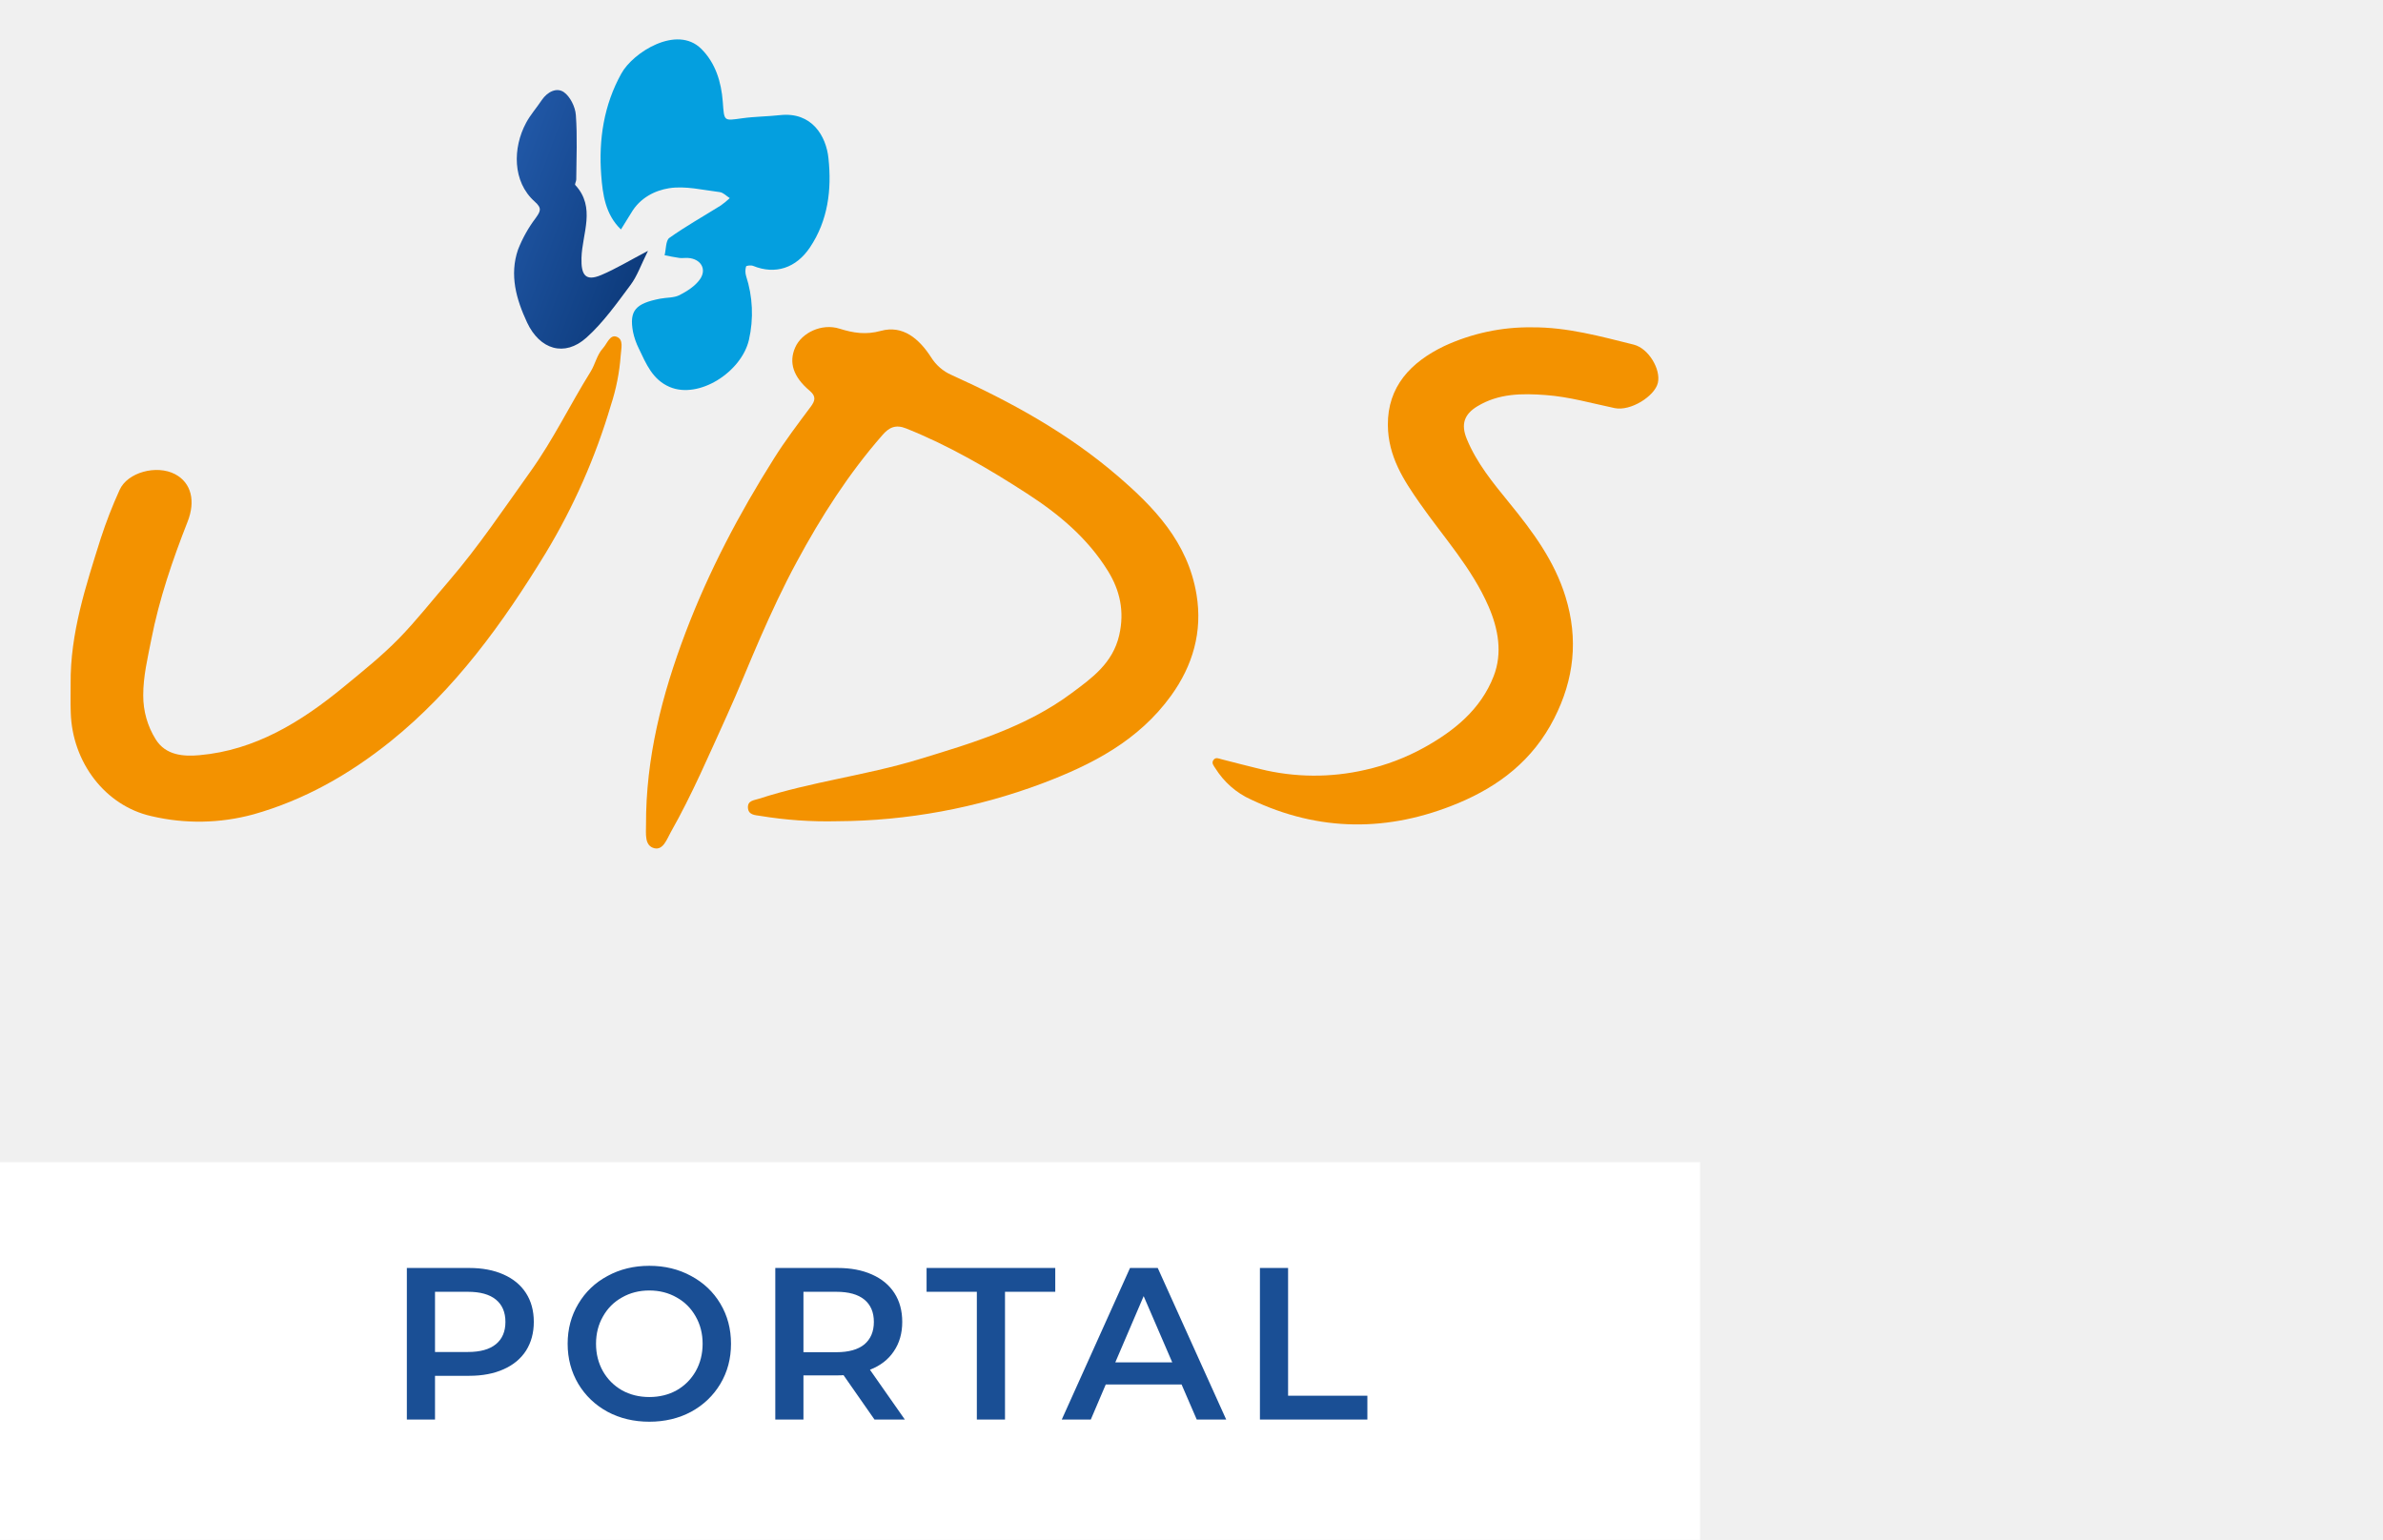
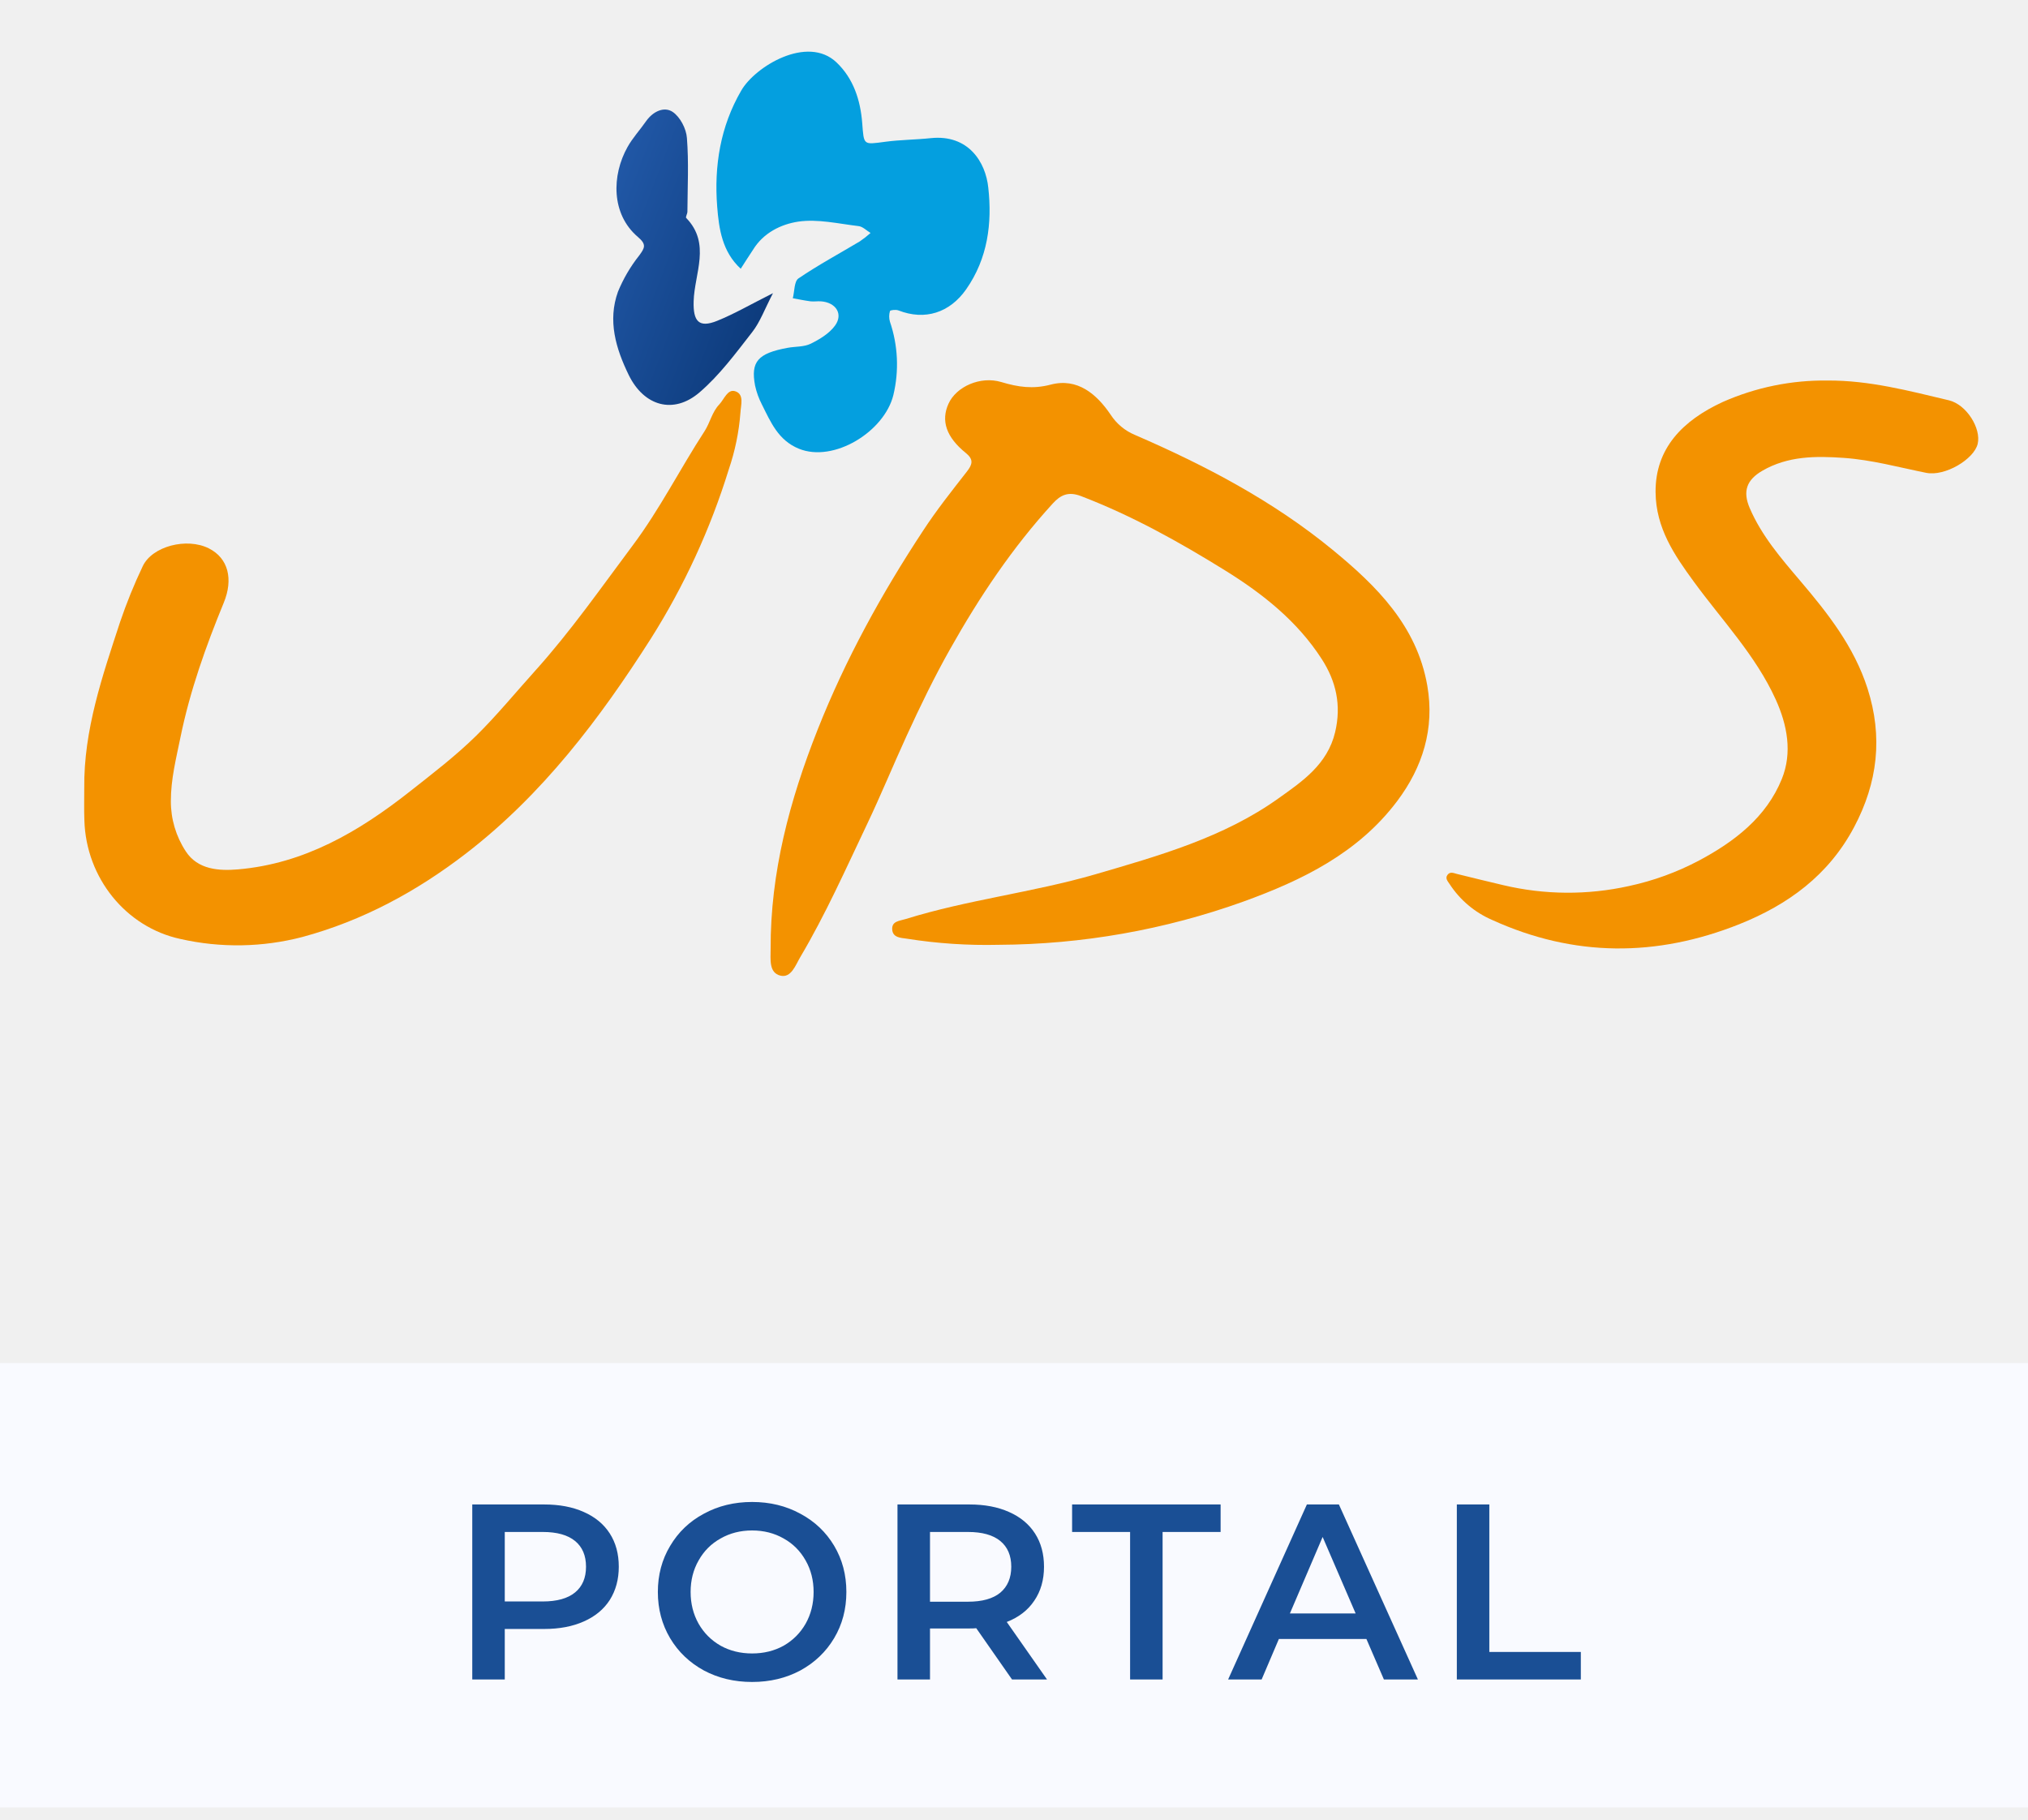
- <svg xmlns="http://www.w3.org/2000/svg" width="164" height="106" viewBox="0 0 164 106" fill="none">
-   <g clip-path="url(#clip0)">
-     <path fill-rule="evenodd" clip-rule="evenodd" d="M117 106V80H0V106H117Z" fill="white" />
-     <path d="M32.294 87.284C33.198 87.284 33.983 87.433 34.65 87.731C35.325 88.029 35.842 88.457 36.2 89.013C36.558 89.57 36.737 90.23 36.737 90.996C36.737 91.751 36.558 92.412 36.2 92.978C35.842 93.534 35.325 93.962 34.65 94.26C33.983 94.558 33.198 94.707 32.294 94.707H29.938V97.718H28V87.284H32.294ZM32.204 93.067C33.049 93.067 33.69 92.889 34.128 92.531C34.565 92.173 34.784 91.661 34.784 90.996C34.784 90.33 34.565 89.818 34.128 89.46C33.69 89.102 33.049 88.924 32.204 88.924H29.938V93.067H32.204ZM44.687 97.867C43.624 97.867 42.664 97.639 41.81 97.182C40.955 96.715 40.284 96.073 39.797 95.259C39.31 94.434 39.066 93.515 39.066 92.501C39.066 91.487 39.31 90.573 39.797 89.758C40.284 88.933 40.955 88.293 41.81 87.835C42.664 87.368 43.624 87.135 44.687 87.135C45.751 87.135 46.71 87.368 47.565 87.835C48.419 88.293 49.09 88.928 49.577 89.743C50.064 90.558 50.308 91.477 50.308 92.501C50.308 93.525 50.064 94.444 49.577 95.259C49.09 96.073 48.419 96.715 47.565 97.182C46.71 97.639 45.751 97.867 44.687 97.867ZM44.687 96.168C45.383 96.168 46.009 96.014 46.566 95.706C47.122 95.388 47.56 94.951 47.878 94.394C48.196 93.828 48.355 93.197 48.355 92.501C48.355 91.805 48.196 91.179 47.878 90.623C47.56 90.056 47.122 89.619 46.566 89.311C46.009 88.993 45.383 88.834 44.687 88.834C43.991 88.834 43.365 88.993 42.809 89.311C42.252 89.619 41.815 90.056 41.496 90.623C41.178 91.179 41.019 91.805 41.019 92.501C41.019 93.197 41.178 93.828 41.496 94.394C41.815 94.951 42.252 95.388 42.809 95.706C43.365 96.014 43.991 96.168 44.687 96.168ZM60.184 97.718L58.052 94.662C57.963 94.672 57.829 94.677 57.65 94.677H55.294V97.718H53.356V87.284H57.65C58.554 87.284 59.34 87.433 60.005 87.731C60.681 88.029 61.198 88.457 61.556 89.013C61.914 89.57 62.093 90.23 62.093 90.996C62.093 91.781 61.899 92.456 61.511 93.023C61.134 93.589 60.587 94.011 59.871 94.29L62.272 97.718H60.184ZM60.14 90.996C60.14 90.33 59.921 89.818 59.484 89.46C59.046 89.102 58.405 88.924 57.56 88.924H55.294V93.082H57.56C58.405 93.082 59.046 92.903 59.484 92.546C59.921 92.178 60.14 91.661 60.14 90.996ZM67.227 88.924H63.768V87.284H72.624V88.924H69.165V97.718H67.227V88.924ZM81.317 95.303H76.099L75.07 97.718H73.072L77.769 87.284H79.677L84.388 97.718H82.361L81.317 95.303ZM80.676 93.783L78.708 89.222L76.755 93.783H80.676ZM86.709 87.284H88.647V96.079H94.104V97.718H86.709V87.284Z" fill="#1A4F95" />
-     <g clip-path="url(#clip1)">
-       <path d="M42.734 15.795C41.661 14.761 41.477 13.39 41.376 12.05C41.194 9.595 41.558 7.227 42.762 5.062C43.554 3.614 46.579 1.687 48.264 3.364C49.242 4.338 49.639 5.639 49.742 7.001C49.845 8.364 49.788 8.321 51.067 8.143C51.936 8.021 52.821 8.021 53.696 7.924C55.874 7.688 56.863 9.371 57.016 10.902C57.245 13.044 56.99 15.172 55.737 17.038C54.789 18.448 53.361 18.928 51.831 18.303C51.687 18.245 51.364 18.281 51.344 18.345C51.284 18.555 51.284 18.779 51.344 18.99C51.807 20.41 51.876 21.938 51.542 23.397C51.023 25.618 48.093 27.494 46.088 26.638C44.9 26.131 44.465 25.037 43.958 23.978C43.778 23.617 43.645 23.233 43.562 22.834C43.301 21.387 43.724 20.891 45.435 20.56C45.88 20.473 46.377 20.512 46.767 20.314C47.288 20.047 47.846 19.693 48.176 19.218C48.662 18.518 48.22 17.817 47.359 17.757C47.161 17.743 46.963 17.78 46.765 17.757C46.422 17.712 46.082 17.635 45.739 17.571C45.84 17.158 45.815 16.554 46.066 16.376C47.205 15.567 48.424 14.883 49.608 14.143C49.824 13.989 50.029 13.82 50.224 13.638C49.994 13.495 49.776 13.253 49.533 13.224C48.373 13.082 47.175 12.782 46.052 12.955C45.062 13.111 44.041 13.627 43.443 14.651C43.219 15.007 42.992 15.369 42.734 15.795Z" fill="#049FDF" />
-       <path d="M44.595 17.267C44.112 18.235 43.851 19.008 43.391 19.62C42.445 20.888 41.509 22.214 40.353 23.248C38.856 24.588 37.151 24.075 36.272 22.195C35.532 20.609 35.047 18.927 35.653 17.176C35.96 16.395 36.37 15.664 36.872 15.002C37.197 14.539 37.318 14.336 36.797 13.875C35.253 12.502 35.286 10.169 36.203 8.461C36.502 7.901 36.928 7.427 37.284 6.889C37.68 6.31 38.313 6.004 38.803 6.341C39.234 6.639 39.594 7.357 39.63 7.917C39.741 9.387 39.666 10.877 39.658 12.357C39.658 12.485 39.539 12.682 39.588 12.734C41.028 14.283 40.063 16.078 40.018 17.755C39.984 18.944 40.305 19.384 41.372 18.934C42.382 18.508 43.326 17.931 44.595 17.267Z" fill="url(#paint0_linear)" />
-       <path d="M57.62 56.531C55.84 56.575 54.061 56.452 52.303 56.161C51.962 56.109 51.501 56.103 51.473 55.6C51.445 55.098 51.907 55.092 52.243 54.98C55.825 53.816 59.568 53.379 63.165 52.291C66.857 51.166 70.597 50.068 73.768 47.7C75.113 46.697 76.584 45.669 77.027 43.717C77.397 42.084 77.079 40.646 76.253 39.31C74.849 37.035 72.854 35.381 70.688 33.979C68.033 32.258 65.303 30.67 62.373 29.497C61.635 29.199 61.185 29.423 60.73 29.948C58.408 32.601 56.513 35.559 54.827 38.688C53.902 40.398 53.087 42.156 52.307 43.934C51.527 45.713 50.824 47.506 50.024 49.262C48.793 51.963 47.629 54.701 46.167 57.278C45.898 57.753 45.645 58.545 45.025 58.388C44.348 58.216 44.461 57.398 44.459 56.791C44.441 52.18 45.558 47.827 47.169 43.572C48.781 39.319 50.867 35.366 53.255 31.578C54.031 30.337 54.912 29.181 55.783 28.014C56.106 27.582 56.179 27.289 55.727 26.902C54.589 25.944 54.274 24.954 54.722 23.926C55.169 22.898 56.559 22.242 57.77 22.623C58.733 22.925 59.588 23.059 60.613 22.778C62.157 22.352 63.272 23.347 64.08 24.596C64.419 25.138 64.907 25.561 65.48 25.81C69.542 27.646 73.448 29.787 76.879 32.73C79.415 34.903 81.743 37.308 82.344 40.915C82.776 43.5 82.077 45.831 80.602 47.878C78.351 50.999 75.148 52.635 71.727 53.929C67.201 55.627 62.43 56.507 57.62 56.531Z" fill="#F39200" />
-       <path d="M4.861 47.092C4.825 43.589 5.908 40.331 6.931 37.07C7.302 35.931 7.735 34.815 8.23 33.728C8.769 32.512 10.776 31.972 12.049 32.642C13.177 33.236 13.466 34.504 12.91 35.914C11.875 38.549 10.96 41.219 10.41 44.031C10.16 45.311 9.855 46.55 9.857 47.871C9.854 48.945 10.152 49.995 10.715 50.893C11.405 52.008 12.643 52.082 13.73 51.985C17.547 51.646 20.706 49.71 23.644 47.292C24.956 46.213 26.301 45.136 27.473 43.932C28.645 42.728 29.755 41.316 30.888 40.003C32.937 37.622 34.681 35.01 36.508 32.456C38.07 30.274 39.236 27.849 40.65 25.578C40.966 25.069 41.077 24.43 41.497 23.969C41.78 23.657 41.974 23.026 42.417 23.175C42.954 23.355 42.738 24.014 42.718 24.463C42.633 25.631 42.406 26.782 42.043 27.89C40.983 31.475 39.474 34.898 37.555 38.071C34.6 42.916 31.296 47.479 26.879 51.032C24.032 53.319 20.918 55.077 17.456 56.055C15.151 56.685 12.735 56.728 10.412 56.179C7.254 55.47 4.968 52.487 4.869 49.046C4.845 48.411 4.861 47.745 4.861 47.092Z" fill="#F39200" />
-       <path d="M105.444 22.533C107.84 22.516 110.138 23.153 112.438 23.724C113.464 23.985 114.307 25.426 114.097 26.348C113.888 27.271 112.215 28.321 111.128 28.094C109.544 27.761 108.002 27.314 106.377 27.194C104.751 27.074 103.156 27.074 101.681 27.963C100.768 28.514 100.529 29.204 100.944 30.213C101.627 31.882 102.754 33.243 103.86 34.602C105.462 36.569 106.971 38.579 107.741 41.085C108.635 43.995 108.335 46.754 106.963 49.451C105.492 52.342 103.162 54.114 100.345 55.291C95.562 57.282 90.799 57.276 86.091 55.036C85.085 54.585 84.229 53.832 83.632 52.873C83.531 52.708 83.357 52.534 83.509 52.319C83.662 52.104 83.864 52.212 84.052 52.261C84.945 52.489 85.833 52.722 86.732 52.94C89.11 53.527 91.584 53.545 93.97 52.993C95.387 52.676 96.754 52.156 98.034 51.446C100.065 50.313 101.899 48.851 102.795 46.547C103.415 44.955 103.114 43.288 102.441 41.741C101.283 39.081 99.349 36.984 97.723 34.656C96.599 33.051 95.53 31.419 95.514 29.256C95.494 26.623 97.076 24.936 99.392 23.823C101.297 22.942 103.361 22.502 105.444 22.533Z" fill="#F39200" />
-     </g>
+ <svg xmlns="http://www.w3.org/2000/svg" width="117" height="105" viewBox="0 0 117 105" fill="none">
+   <g clip-path="url(#clip0_20170_29159)">
+     <path d="M42.734 15.508C41.661 14.518 41.477 13.205 41.376 11.922C41.194 9.571 41.558 7.303 42.762 5.23C43.554 3.843 46.579 1.998 48.264 3.604C49.242 4.537 49.639 5.782 49.742 7.087C49.845 8.393 49.788 8.351 51.067 8.181C51.936 8.064 52.821 8.064 53.696 7.971C55.874 7.745 56.863 9.357 57.016 10.823C57.245 12.874 56.99 14.912 55.737 16.699C54.789 18.049 53.361 18.509 51.831 17.911C51.687 17.855 51.364 17.889 51.344 17.95C51.284 18.152 51.284 18.367 51.344 18.568C51.807 19.928 51.876 21.391 51.542 22.789C51.023 24.916 48.093 26.712 46.088 25.892C44.9 25.407 44.465 24.359 43.958 23.345C43.778 22.999 43.645 22.631 43.562 22.25C43.301 20.864 43.724 20.388 45.435 20.071C45.88 19.988 46.377 20.026 46.767 19.836C47.288 19.58 47.846 19.242 48.176 18.786C48.662 18.117 48.22 17.445 47.359 17.388C47.161 17.374 46.963 17.41 46.765 17.388C46.422 17.344 46.082 17.271 45.739 17.21C45.84 16.814 45.815 16.235 46.066 16.065C47.205 15.29 48.424 14.635 49.608 13.926C49.824 13.779 50.029 13.617 50.224 13.443C49.994 13.306 49.776 13.074 49.533 13.047C48.373 12.91 47.175 12.623 46.052 12.789C45.062 12.938 44.041 13.433 43.443 14.413C43.219 14.754 42.992 15.1 42.734 15.508Z" fill="#049FDF" />
+     <path d="M44.595 16.917C44.112 17.844 43.851 18.585 43.391 19.171C42.445 20.385 41.509 21.655 40.353 22.645C38.856 23.928 37.151 23.437 36.272 21.637C35.532 20.118 35.047 18.508 35.653 16.83C35.96 16.083 36.37 15.382 36.872 14.749C37.197 14.305 37.318 14.111 36.797 13.669C35.253 12.354 35.286 10.12 36.203 8.484C36.502 7.948 36.928 7.494 37.284 6.979C37.68 6.425 38.313 6.132 38.803 6.454C39.234 6.74 39.594 7.427 39.63 7.964C39.741 9.372 39.666 10.798 39.658 12.216C39.658 12.338 39.539 12.527 39.588 12.576C41.028 14.059 40.063 15.778 40.018 17.385C39.984 18.523 40.305 18.945 41.372 18.514C42.382 18.106 43.326 17.553 44.595 16.917Z" fill="url(#paint0_linear_20170_29159)" />
+     <path d="M57.62 54.518C55.84 54.561 54.061 54.442 52.303 54.163C51.962 54.114 51.501 54.108 51.473 53.627C51.445 53.145 51.907 53.14 52.243 53.033C55.825 51.918 59.568 51.5 63.165 50.458C66.857 49.381 70.597 48.329 73.768 46.061C75.113 45.101 76.584 44.117 77.027 42.247C77.397 40.682 77.079 39.306 76.253 38.027C74.849 35.848 72.854 34.264 70.688 32.921C68.033 31.273 65.303 29.752 62.373 28.629C61.635 28.344 61.185 28.558 60.73 29.061C58.408 31.602 56.513 34.434 54.827 37.43C53.902 39.068 53.087 40.752 52.307 42.455C51.527 44.158 50.824 45.875 50.024 47.557C48.793 50.143 47.629 52.765 46.167 55.233C45.898 55.688 45.645 56.447 45.025 56.297C44.348 56.132 44.461 55.348 44.459 54.767C44.441 50.351 45.558 46.182 47.169 42.108C48.781 38.035 50.867 34.25 53.255 30.622C54.031 29.433 54.912 28.326 55.783 27.209C56.106 26.795 56.179 26.514 55.727 26.144C54.589 25.227 54.274 24.278 54.722 23.294C55.169 22.309 56.559 21.682 57.77 22.046C58.733 22.335 59.588 22.464 60.613 22.195C62.157 21.787 63.272 22.739 64.08 23.936C64.419 24.455 64.907 24.86 65.48 25.098C69.542 26.857 73.448 28.907 76.879 31.725C79.415 33.806 81.743 36.109 82.344 39.563C82.776 42.039 82.077 44.271 80.602 46.232C78.351 49.22 75.148 50.787 71.727 52.026C67.201 53.653 62.43 54.495 57.62 54.518Z" fill="#F39200" />
+     <path d="M4.861 45.48C4.825 42.125 5.908 39.006 6.931 35.883C7.302 34.792 7.735 33.723 8.23 32.682C8.769 31.518 10.776 31.001 12.049 31.643C13.177 32.211 13.466 33.425 12.91 34.776C11.875 37.299 10.96 39.856 10.41 42.549C10.16 43.775 9.855 44.962 9.857 46.227C9.854 47.255 10.152 48.261 10.715 49.12C11.405 50.188 12.643 50.259 13.73 50.166C17.547 49.841 20.706 47.988 23.644 45.672C24.956 44.639 26.301 43.607 27.473 42.454C28.645 41.301 29.755 39.949 30.888 38.691C32.937 36.412 34.681 33.91 36.508 31.465C38.07 29.375 39.236 27.052 40.65 24.877C40.966 24.39 41.077 23.778 41.497 23.337C41.78 23.038 41.974 22.433 42.417 22.576C42.954 22.748 42.738 23.38 42.718 23.81C42.633 24.928 42.406 26.031 42.043 27.092C40.983 30.525 39.474 33.803 37.555 36.842C34.6 41.482 31.296 45.851 26.879 49.253C24.032 51.444 20.918 53.127 17.456 54.064C15.151 54.667 12.735 54.708 10.412 54.182C7.254 53.503 4.968 50.647 4.869 47.352C4.845 46.744 4.861 46.106 4.861 45.48Z" fill="#F39200" />
+     <path d="M105.444 21.958C107.84 21.943 110.138 22.553 112.438 23.099C113.464 23.349 114.307 24.729 114.097 25.612C113.888 26.496 112.215 27.502 111.128 27.284C109.544 26.965 108.002 26.537 106.377 26.422C104.751 26.308 103.156 26.308 101.681 27.159C100.768 27.686 100.529 28.348 100.944 29.314C101.627 30.912 102.754 32.215 103.86 33.517C105.462 35.4 106.971 37.325 107.741 39.725C108.635 42.512 108.335 45.154 106.963 47.736C105.492 50.505 103.162 52.202 100.345 53.329C95.562 55.236 90.799 55.23 86.091 53.086C85.085 52.653 84.229 51.932 83.632 51.014C83.531 50.856 83.357 50.689 83.509 50.483C83.662 50.277 83.864 50.38 84.052 50.428C84.945 50.646 85.833 50.869 86.732 51.077C89.11 51.64 91.584 51.658 93.97 51.129C95.387 50.826 96.754 50.327 98.034 49.648C100.065 48.562 101.899 47.162 102.795 44.956C103.415 43.431 103.114 41.834 102.441 40.353C101.283 37.806 99.349 35.798 97.723 33.568C96.599 32.031 95.53 30.469 95.514 28.397C95.494 25.876 97.076 24.26 99.392 23.194C101.297 22.351 103.361 21.929 105.444 21.958Z" fill="#F39200" />
+     <path fill-rule="evenodd" clip-rule="evenodd" d="M117 104.296V78.652H0V104.296H117Z" fill="#F9FAFF" />
+     <path d="M31.4 86.812C32.276 86.812 33.035 86.957 33.679 87.245C34.333 87.533 34.834 87.947 35.18 88.486C35.526 89.024 35.699 89.663 35.699 90.404C35.699 91.135 35.526 91.774 35.18 92.322C34.834 92.861 34.333 93.275 33.679 93.563C33.035 93.851 32.276 93.996 31.4 93.996H29.121V96.909H27.246V86.812H31.4ZM31.314 92.409C32.131 92.409 32.752 92.236 33.175 91.89C33.598 91.543 33.809 91.048 33.809 90.404C33.809 89.76 33.598 89.264 33.175 88.918C32.752 88.572 32.131 88.399 31.314 88.399H29.121V92.409H31.314ZM43.391 97.054C42.362 97.054 41.434 96.832 40.607 96.39C39.78 95.938 39.131 95.318 38.66 94.529C38.188 93.731 37.953 92.842 37.953 91.861C37.953 90.88 38.188 89.995 38.66 89.207C39.131 88.409 39.78 87.788 40.607 87.346C41.434 86.894 42.362 86.668 43.391 86.668C44.42 86.668 45.348 86.894 46.175 87.346C47.002 87.788 47.651 88.404 48.122 89.192C48.593 89.981 48.829 90.87 48.829 91.861C48.829 92.851 48.593 93.741 48.122 94.529C47.651 95.318 47.002 95.938 46.175 96.39C45.348 96.832 44.42 97.054 43.391 97.054ZM43.391 95.409C44.064 95.409 44.67 95.26 45.209 94.962C45.747 94.654 46.17 94.231 46.478 93.693C46.786 93.145 46.939 92.534 46.939 91.861C46.939 91.188 46.786 90.582 46.478 90.043C46.17 89.495 45.747 89.072 45.209 88.774C44.67 88.466 44.064 88.312 43.391 88.312C42.718 88.312 42.112 88.466 41.574 88.774C41.035 89.072 40.612 89.495 40.304 90.043C39.996 90.582 39.843 91.188 39.843 91.861C39.843 92.534 39.996 93.145 40.304 93.693C40.612 94.231 41.035 94.654 41.574 94.962C42.112 95.26 42.718 95.409 43.391 95.409ZM58.385 96.909L56.322 93.952C56.236 93.962 56.106 93.967 55.933 93.967H53.654V96.909H51.778V86.812H55.933C56.808 86.812 57.567 86.957 58.212 87.245C58.866 87.533 59.366 87.947 59.712 88.486C60.058 89.024 60.231 89.663 60.231 90.404C60.231 91.164 60.044 91.818 59.669 92.366C59.303 92.914 58.774 93.323 58.082 93.592L60.404 96.909H58.385ZM58.342 90.404C58.342 89.76 58.13 89.264 57.707 88.918C57.284 88.572 56.663 88.399 55.846 88.399H53.654V92.423H55.846C56.663 92.423 57.284 92.25 57.707 91.904C58.13 91.548 58.342 91.048 58.342 90.404ZM65.198 88.399H61.852V86.812H70.42V88.399H67.073V96.909H65.198V88.399ZM78.831 94.573H73.782L72.787 96.909H70.854L75.397 86.812H77.244L81.802 96.909H79.84L78.831 94.573ZM78.21 93.101L76.306 88.687L74.417 93.101H78.21ZM84.048 86.812H85.923V95.323H91.202V96.909H84.048V86.812Z" fill="#1A4F95" />
  </g>
  <defs>
-     <linearGradient id="paint0_linear" x1="36.199" y1="7.516" x2="46.784" y2="11.389" gradientUnits="userSpaceOnUse">
+     <linearGradient id="paint0_linear_20170_29159" x1="36.199" y1="7.58" x2="46.672" y2="11.582" gradientUnits="userSpaceOnUse">
      <stop stop-color="#2158A7" />
      <stop offset="1" stop-color="#0D3B7C" />
    </linearGradient>
-     <clipPath id="clip0">
-       <rect width="164" height="106" fill="white" />
-     </clipPath>
-     <clipPath id="clip1">
-       <rect width="117" height="79" fill="white" transform="translate(0 -0.398438)" />
+     <clipPath id="clip0_20170_29159">
+       <rect width="117" height="104.298" fill="white" />
    </clipPath>
  </defs>
</svg>
